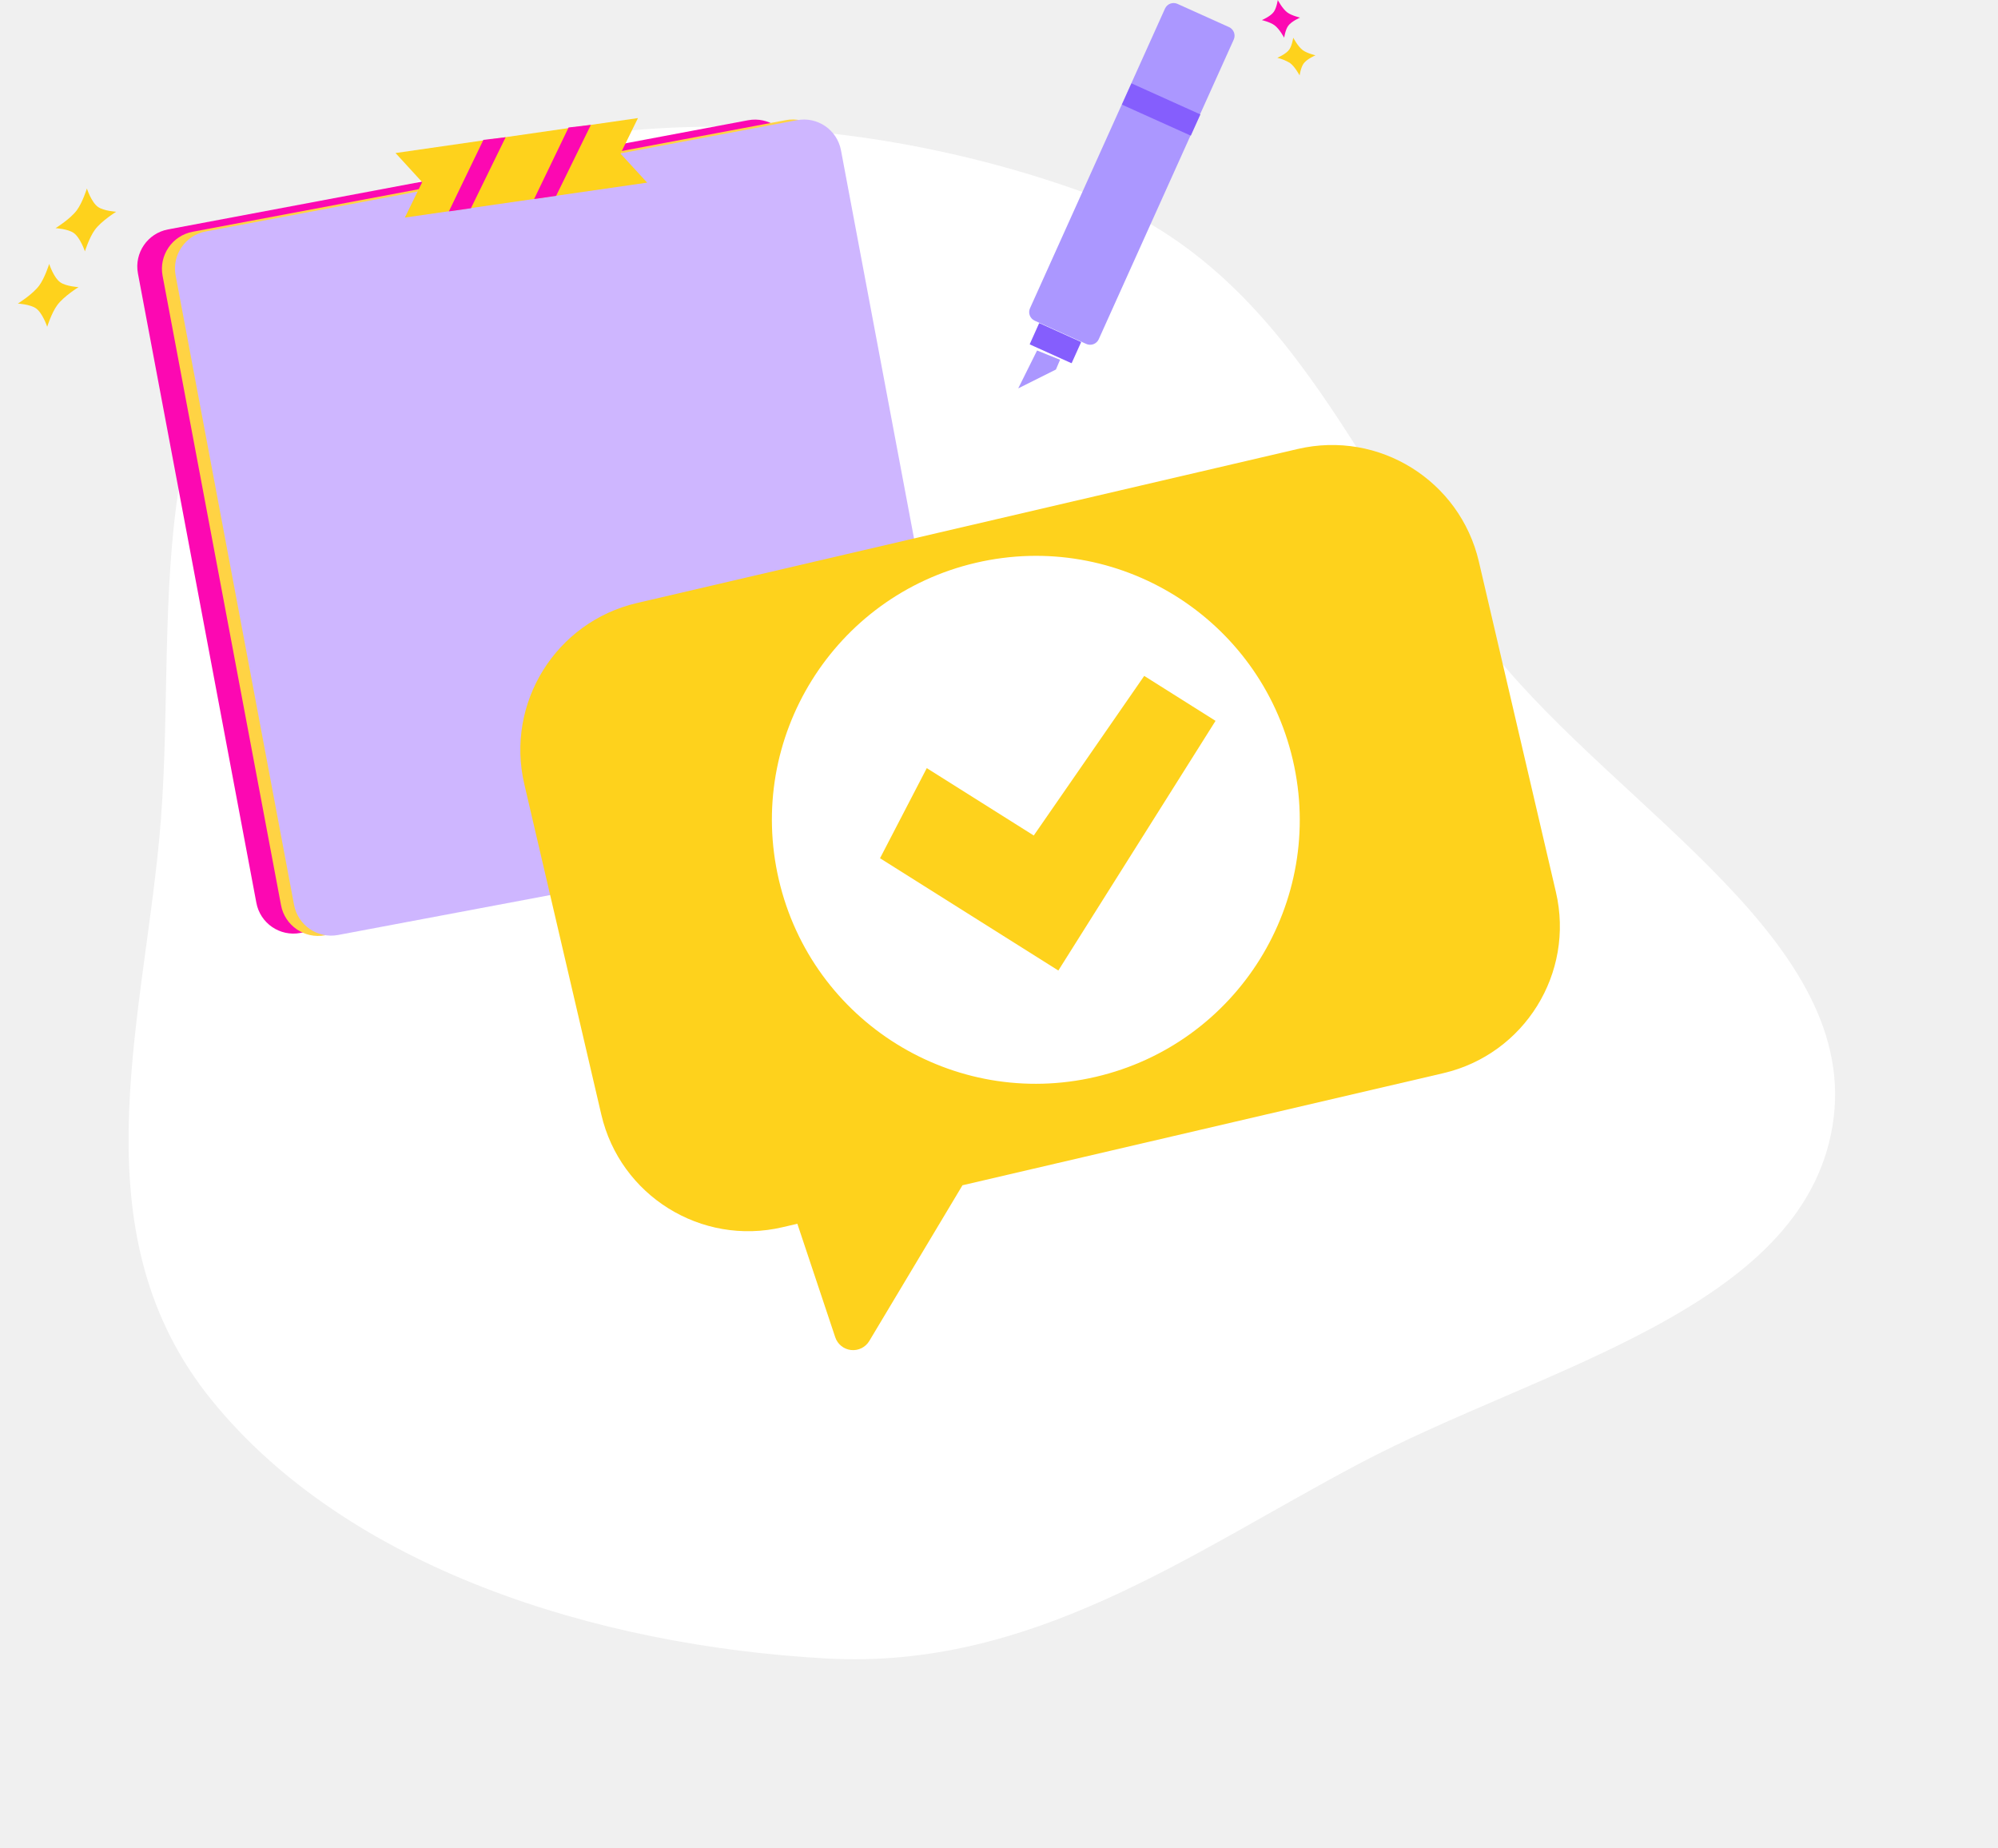
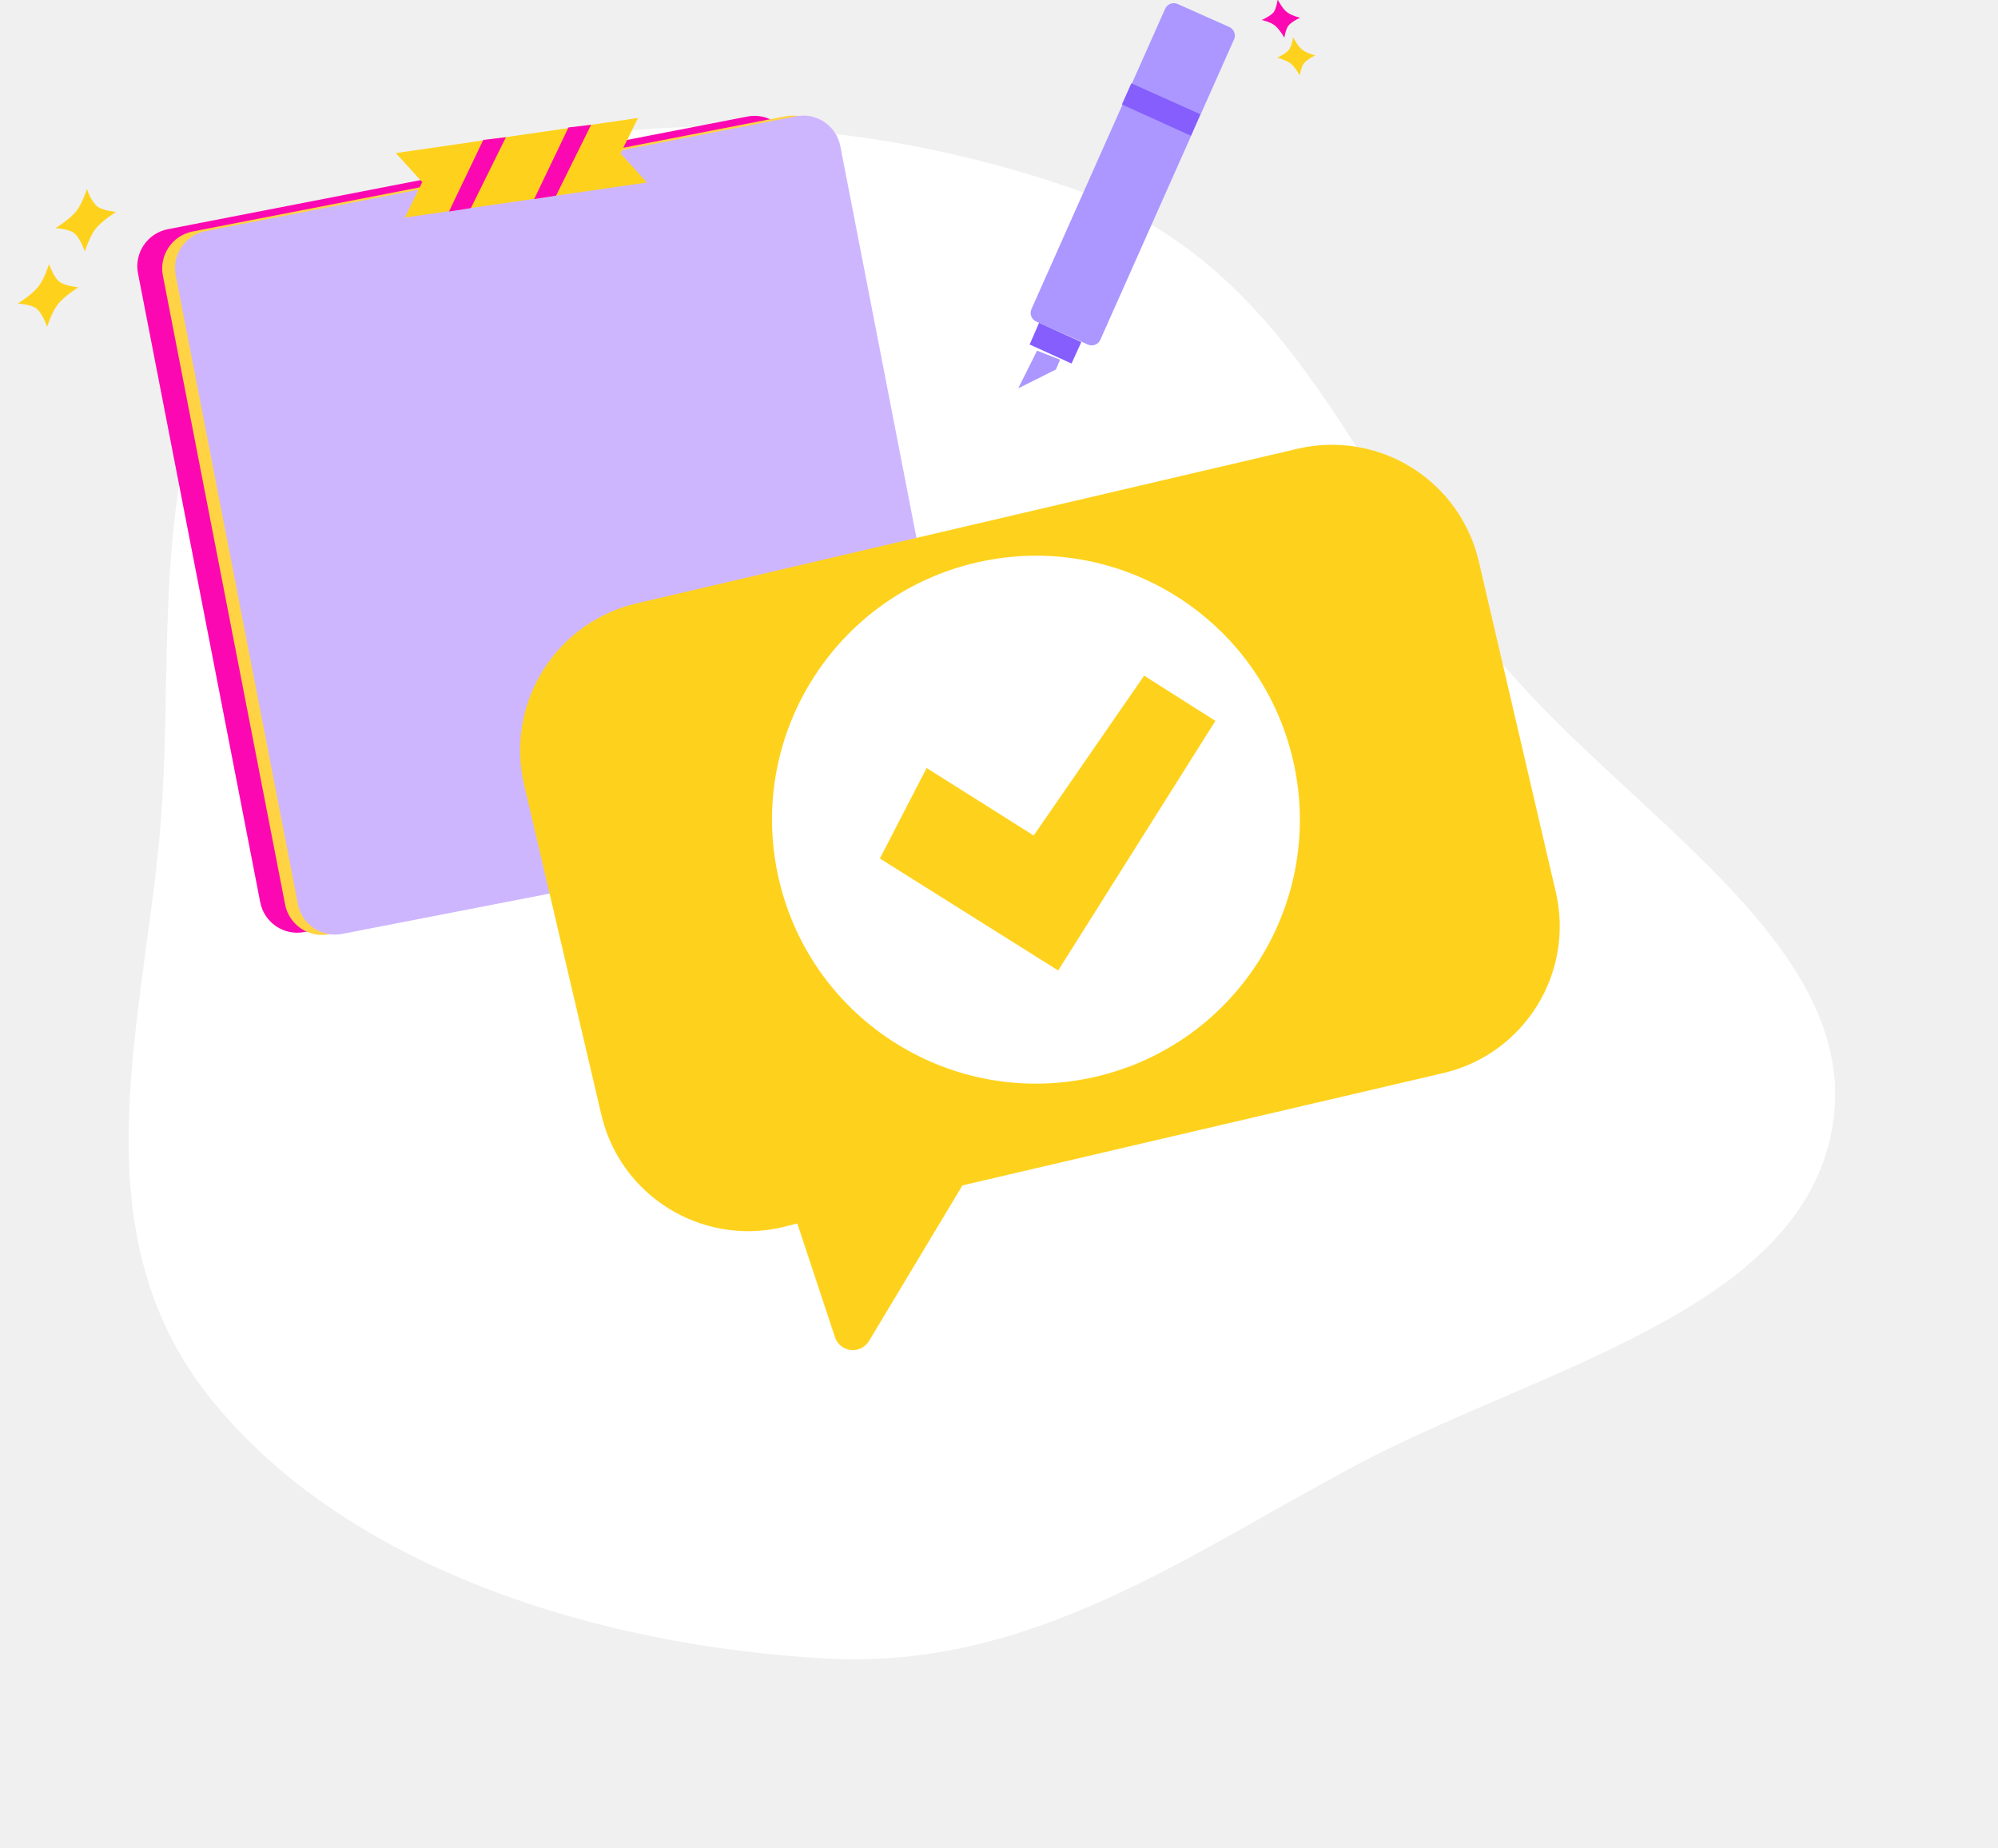
<svg xmlns="http://www.w3.org/2000/svg" width="53" height="49" fill="none">
-   <path fill="#FED21C" d="M2.305 5s.118.366.297.49c.154.107.481.126.481.126s-.391.241-.565.478c-.15.203-.266.573-.266.573s-.12-.364-.298-.489c-.153-.107-.48-.127-.48-.127s.39-.24.565-.476c.15-.203.266-.575.266-.575m32-4s.123.236.256.333c.115.083.334.134.334.134s-.23.098-.316.22c-.074.104-.105.313-.105.313s-.124-.234-.257-.331a1.2 1.2 0 0 0-.334-.136s.23-.097.316-.218c.075-.105.106-.315.106-.315" />
-   <path fill="#FC08B2" d="M33.895 0s.123.236.257.333c.114.083.334.134.334.134s-.23.098-.316.22c-.075.104-.106.313-.106.313s-.123-.234-.257-.331c-.114-.084-.334-.136-.334-.136s.23-.097.316-.218c.075-.105.106-.315.106-.315" />
-   <path fill="#FED21C" d="M1.305 7s.118.366.297.49c.154.107.481.126.481.126s-.391.241-.565.478c-.15.203-.266.573-.266.573s-.12-.364-.298-.489c-.153-.107-.48-.127-.48-.127s.39-.24.565-.476c.15-.203.266-.575.266-.575" />
-   <path fill="#fff" fill-rule="evenodd" d="M28.644 5.066c5.746 2.052 7.432 7.853 10.973 12.253 3.388 4.208 9.8 7.68 8.992 12.549-.808 4.874-7.723 6.395-12.557 8.953-4.5 2.382-8.672 5.467-14.122 5.167-6.164-.339-12.71-2.417-16.305-6.84-3.556-4.374-1.878-9.807-1.397-14.935C4.765 16.501 3.45 9.788 8.53 6.22c5.256-3.69 13.51-3.51 20.114-1.153" clip-rule="evenodd" />
-   <rect width="2" height="9.217" x="31.006" fill="#AB97FF" rx=".25" transform="rotate(24.255 31.006 0)" />
-   <path fill="#855EFD" d="M27.317 9.124a.01.01 0 0 0 .005.013l1.095.494a.01.01 0 0 0 .013-.005l.246-.546a.01.01 0 0 0-.005-.013l-1.095-.494a.01.01 0 0 0-.014.005z" />
-   <path fill="#AB97FF" d="m27.51 9.296.61.246-.11.259-1 .5z" />
-   <path fill="#855EFD" d="m30.014 2.211 1.828.824-.254.563-1.828-.823z" />
-   <rect width="17.656" height="18.987" x="3.474" y="6.27" fill="#FC08B2" rx="1" transform="rotate(-10.658 3.474 6.27)" />
-   <rect width="18.008" height="18.987" x="4.128" y="6.332" fill="#FFD344" rx="1" transform="rotate(-10.658 4.128 6.332)" />
-   <rect width="17.959" height="18.987" x="4.474" y="6.324" fill="#CEB6FF" rx="1" transform="rotate(-10.658 4.474 6.324)" />
-   <path fill="#FED21C" fill-rule="evenodd" d="m10.492 4.059 6.43-.927.246 1.712-.246-1.71-.462.94.707.77-6.428.927.46-.94z" clip-rule="evenodd" />
-   <path fill="#FC08B2" d="m12.823 3.71.59-.07-.921 1.883-.585.084zm2.26-.329.591-.069-.922 1.883-.584.084z" />
-   <path fill="#FED21C" fill-rule="evenodd" d="M16.896 15.994a4 4 0 0 0-2.988 4.804l2.043 8.765a4 4 0 0 0 4.804 2.987l.396-.092 1.005 3.01a.5.5 0 0 0 .903.099l2.472-4.13 12.754-2.973a4 4 0 0 0 2.988-4.804l-2.044-8.765a4 4 0 0 0-4.803-2.987z" clip-rule="evenodd" />
-   <circle cx="27.477" cy="21.744" r="7" fill="#fff" transform="rotate(-13.122 27.477 21.744)" />
-   <path fill="#FED21C" d="m27.422 22.16-2.838-1.787-1.24 2.39 4.73 2.978 4.17-6.622-1.892-1.192z" />
+   <path fill="#FED21C" d="M2.3 5s.12.37.3.49c.16.1.48.13.48.13s-.39.24-.56.47c-.15.2-.27.58-.27.58s-.12-.37-.3-.5c-.15-.1-.48-.12-.48-.12s.4-.24.57-.47c.15-.2.27-.58.27-.58m32-4s.12.24.25.33c.12.09.33.14.33.14s-.22.1-.31.22c-.07.1-.1.31-.1.31s-.13-.23-.26-.33a1.2 1.2 0 0 0-.34-.14s.23-.1.32-.22c.07-.1.1-.31.1-.31" />
+   <path fill="#FC08B2" d="M33.9 0s.12.24.25.33c.12.09.34.14.34.14s-.23.1-.32.22c-.07.1-.1.31-.1.31s-.13-.23-.26-.33c-.12-.09-.34-.14-.34-.14s.23-.1.32-.21c.07-.11.1-.32.1-.32" />
+   <path fill="#FED21C" d="M1.3 7s.12.37.3.49c.16.1.48.13.48.13s-.39.24-.56.47c-.15.2-.27.58-.27.58s-.12-.37-.3-.5c-.15-.1-.48-.12-.48-.12s.4-.24.57-.48c.15-.2.26-.57.26-.57" />
+   <path fill="#fff" fill-rule="evenodd" d="M28.64 5.07c5.75 2.05 7.44 7.85 10.98 12.25 3.38 4.2 9.8 7.68 8.99 12.55-.8 4.87-7.72 6.4-12.56 8.95-4.5 2.38-8.67 5.47-14.12 5.17-6.16-.34-12.71-2.42-16.3-6.84-3.56-4.38-1.88-9.8-1.4-14.94.53-5.7-.78-12.42 4.3-15.99 5.26-3.69 13.51-3.51 20.11-1.15" clip-rule="evenodd" />
+   <rect width="2" height="9.22" x="31.01" fill="#AB97FF" rx=".25" transform="rotate(24 31 0)" />
+   <path fill="#855EFD" d="M27.32 9.12a.01.01 0 0 0 0 .02l1.1.5a.01.01 0 0 0 .01-.01l.25-.55a.01.01 0 0 0 0-.01l-1.1-.5a.01.01 0 0 0-.02 0z" />
+   <path fill="#AB97FF" d="m27.51 9.3.61.24-.11.26-1 .5z" />
+   <path fill="#855EFD" d="m30.01 2.21 1.83.82-.25.57-1.83-.83z" />
+   <rect width="17.66" height="18.99" x="3.47" y="6.27" fill="#FC08B2" rx="1" transform="rotate(-11 3.47 6.27)" />
+   <rect width="18.01" height="18.99" x="4.13" y="6.33" fill="#FFD344" rx="1" transform="rotate(-11 4.13 6.33)" />
+   <rect width="17.96" height="18.99" x="4.47" y="6.32" fill="#CEB6FF" rx="1" transform="rotate(-11 4.47 6.32)" />
+   <path fill="#FED21C" fill-rule="evenodd" d="m10.5 4.06 6.42-.93.25 1.71-.25-1.7-.46.93.7.77-6.42.93.46-.94z" clip-rule="evenodd" />
+   <path fill="#FC08B2" d="m12.82 3.71.6-.07-.93 1.88-.58.09zm2.26-.33.6-.07-.93 1.88-.58.09z" />
+   <path fill="#FED21C" fill-rule="evenodd" d="M16.9 16a4 4 0 0 0-3 4.8l2.05 8.76a4 4 0 0 0 4.8 2.99l.4-.1 1 3.02a.5.5 0 0 0 .9.1l2.48-4.13 12.76-2.98a4 4 0 0 0 2.98-4.8l-2.04-8.76a4 4 0 0 0-4.8-3z" clip-rule="evenodd" />
+   <circle cx="27.48" cy="21.74" r="7" fill="#fff" transform="rotate(-13 27.48 21.74)" />
+   <path fill="#FED21C" d="m27.42 22.16-2.84-1.79-1.24 2.4 4.73 2.97 4.17-6.62-1.89-1.2z" />
</svg>
